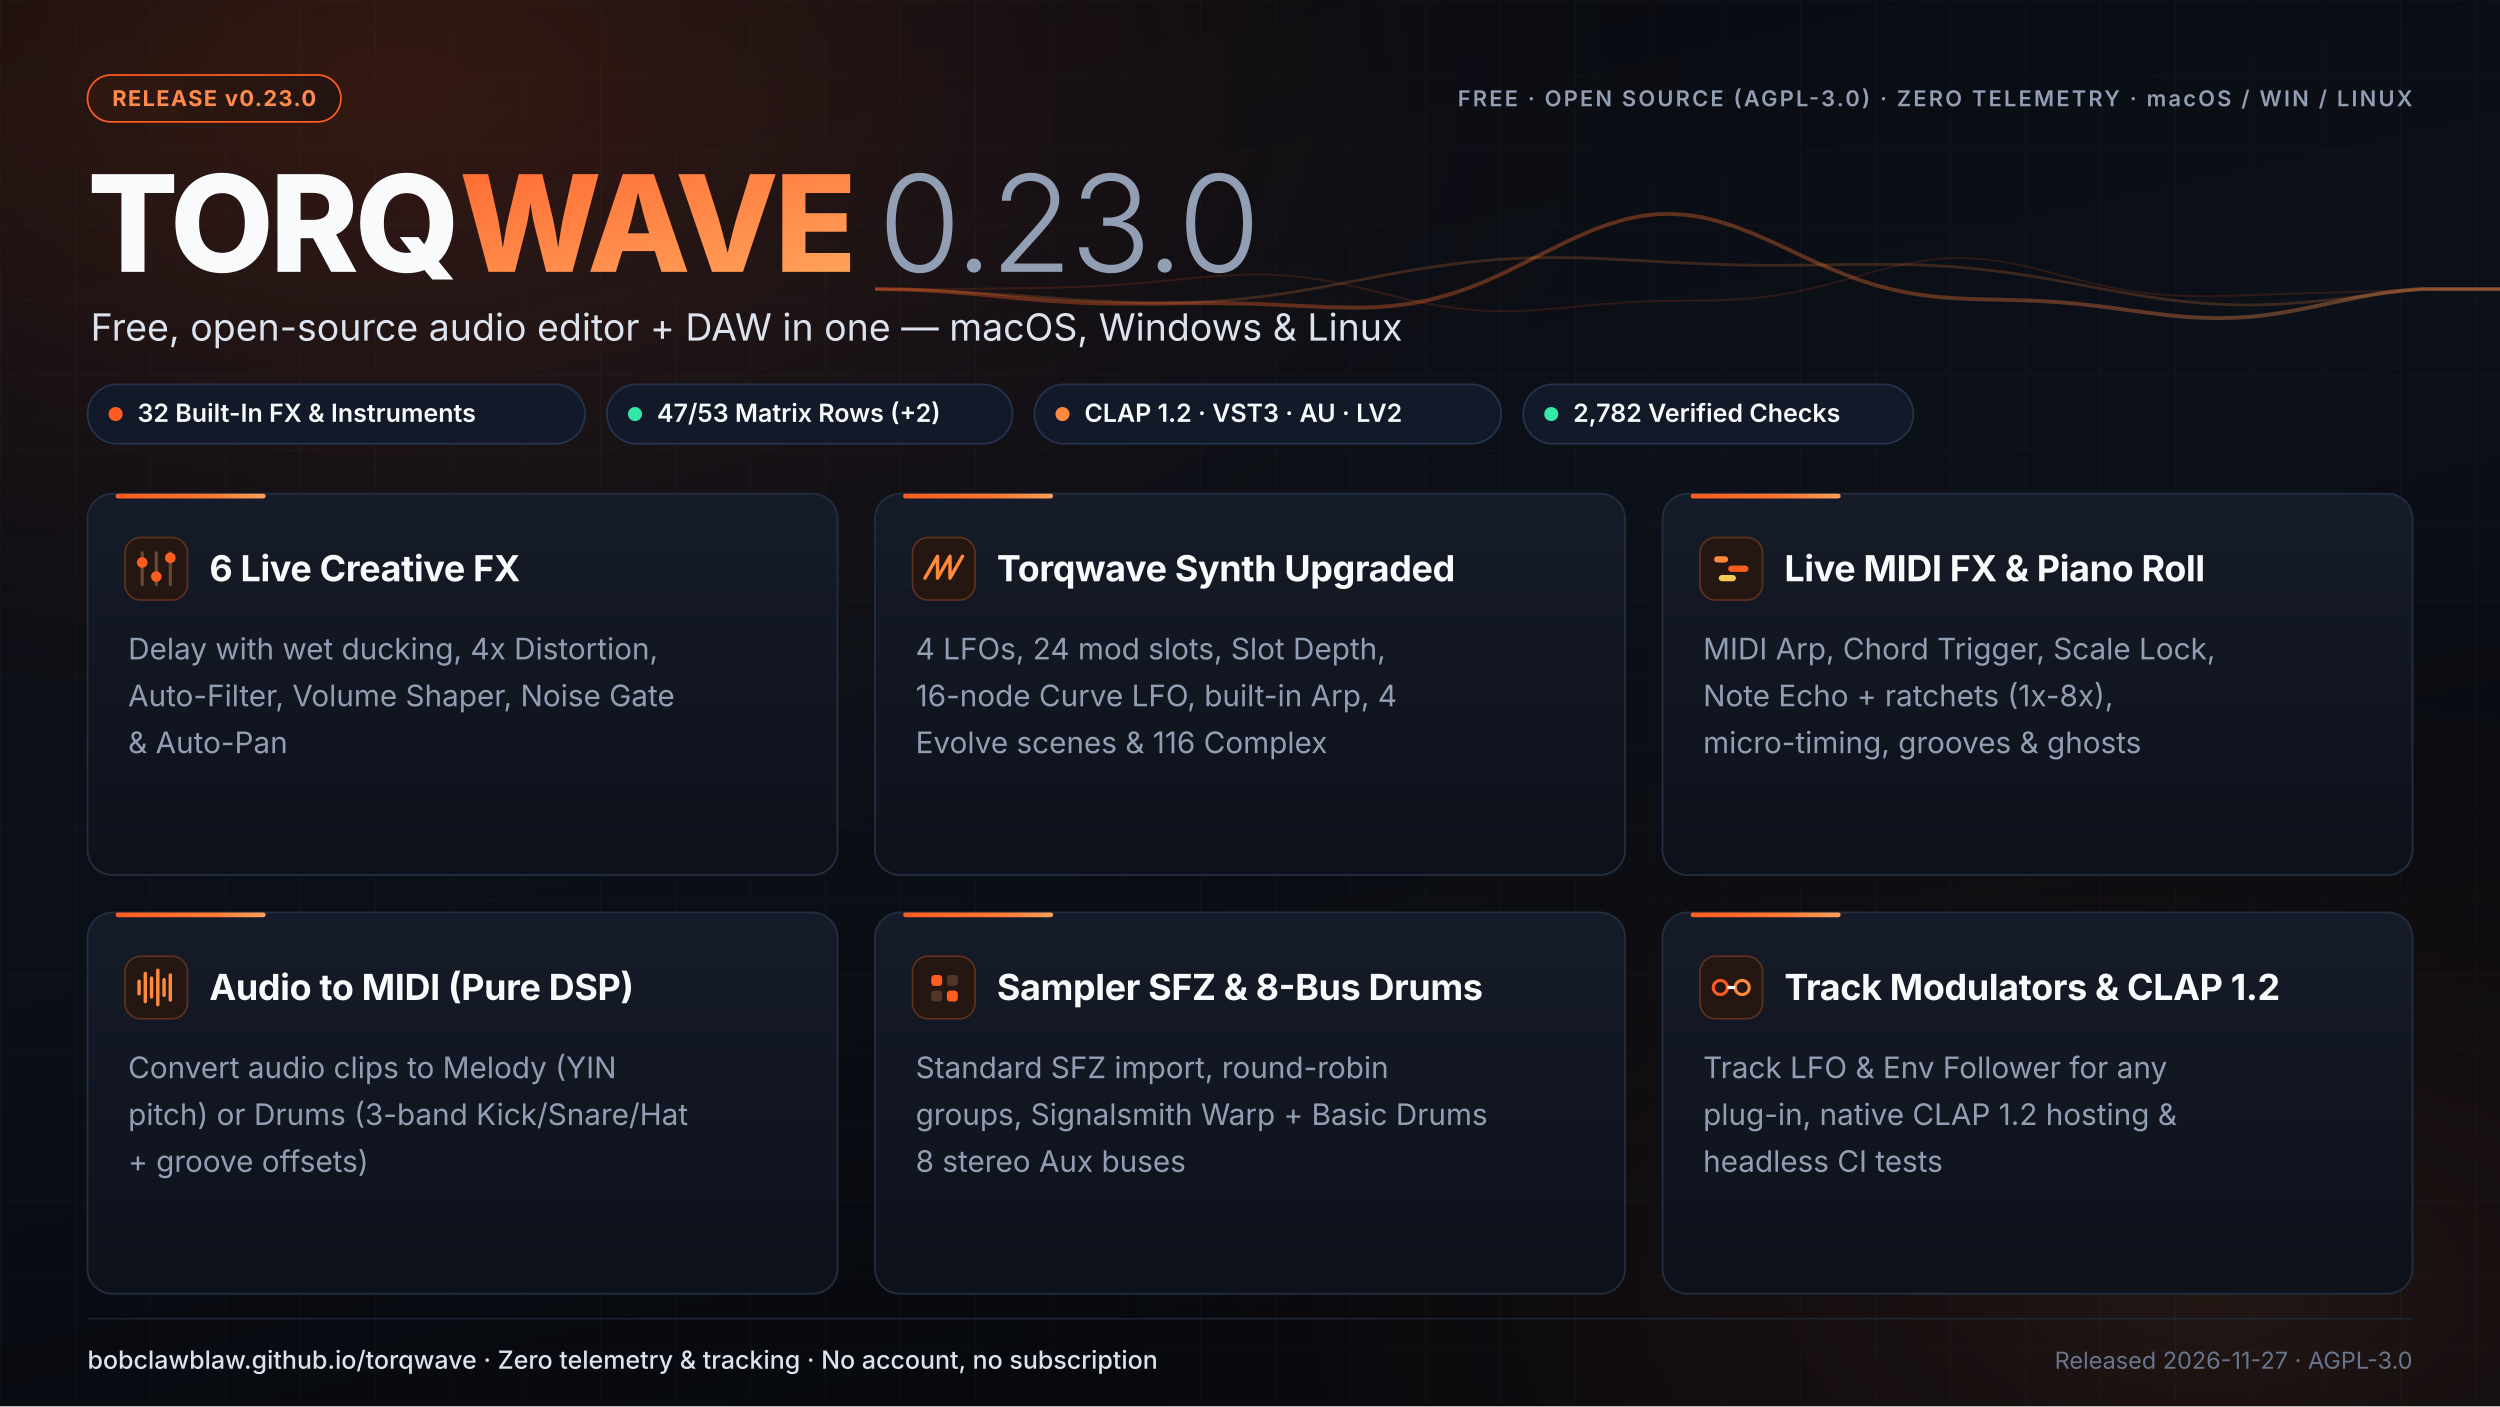
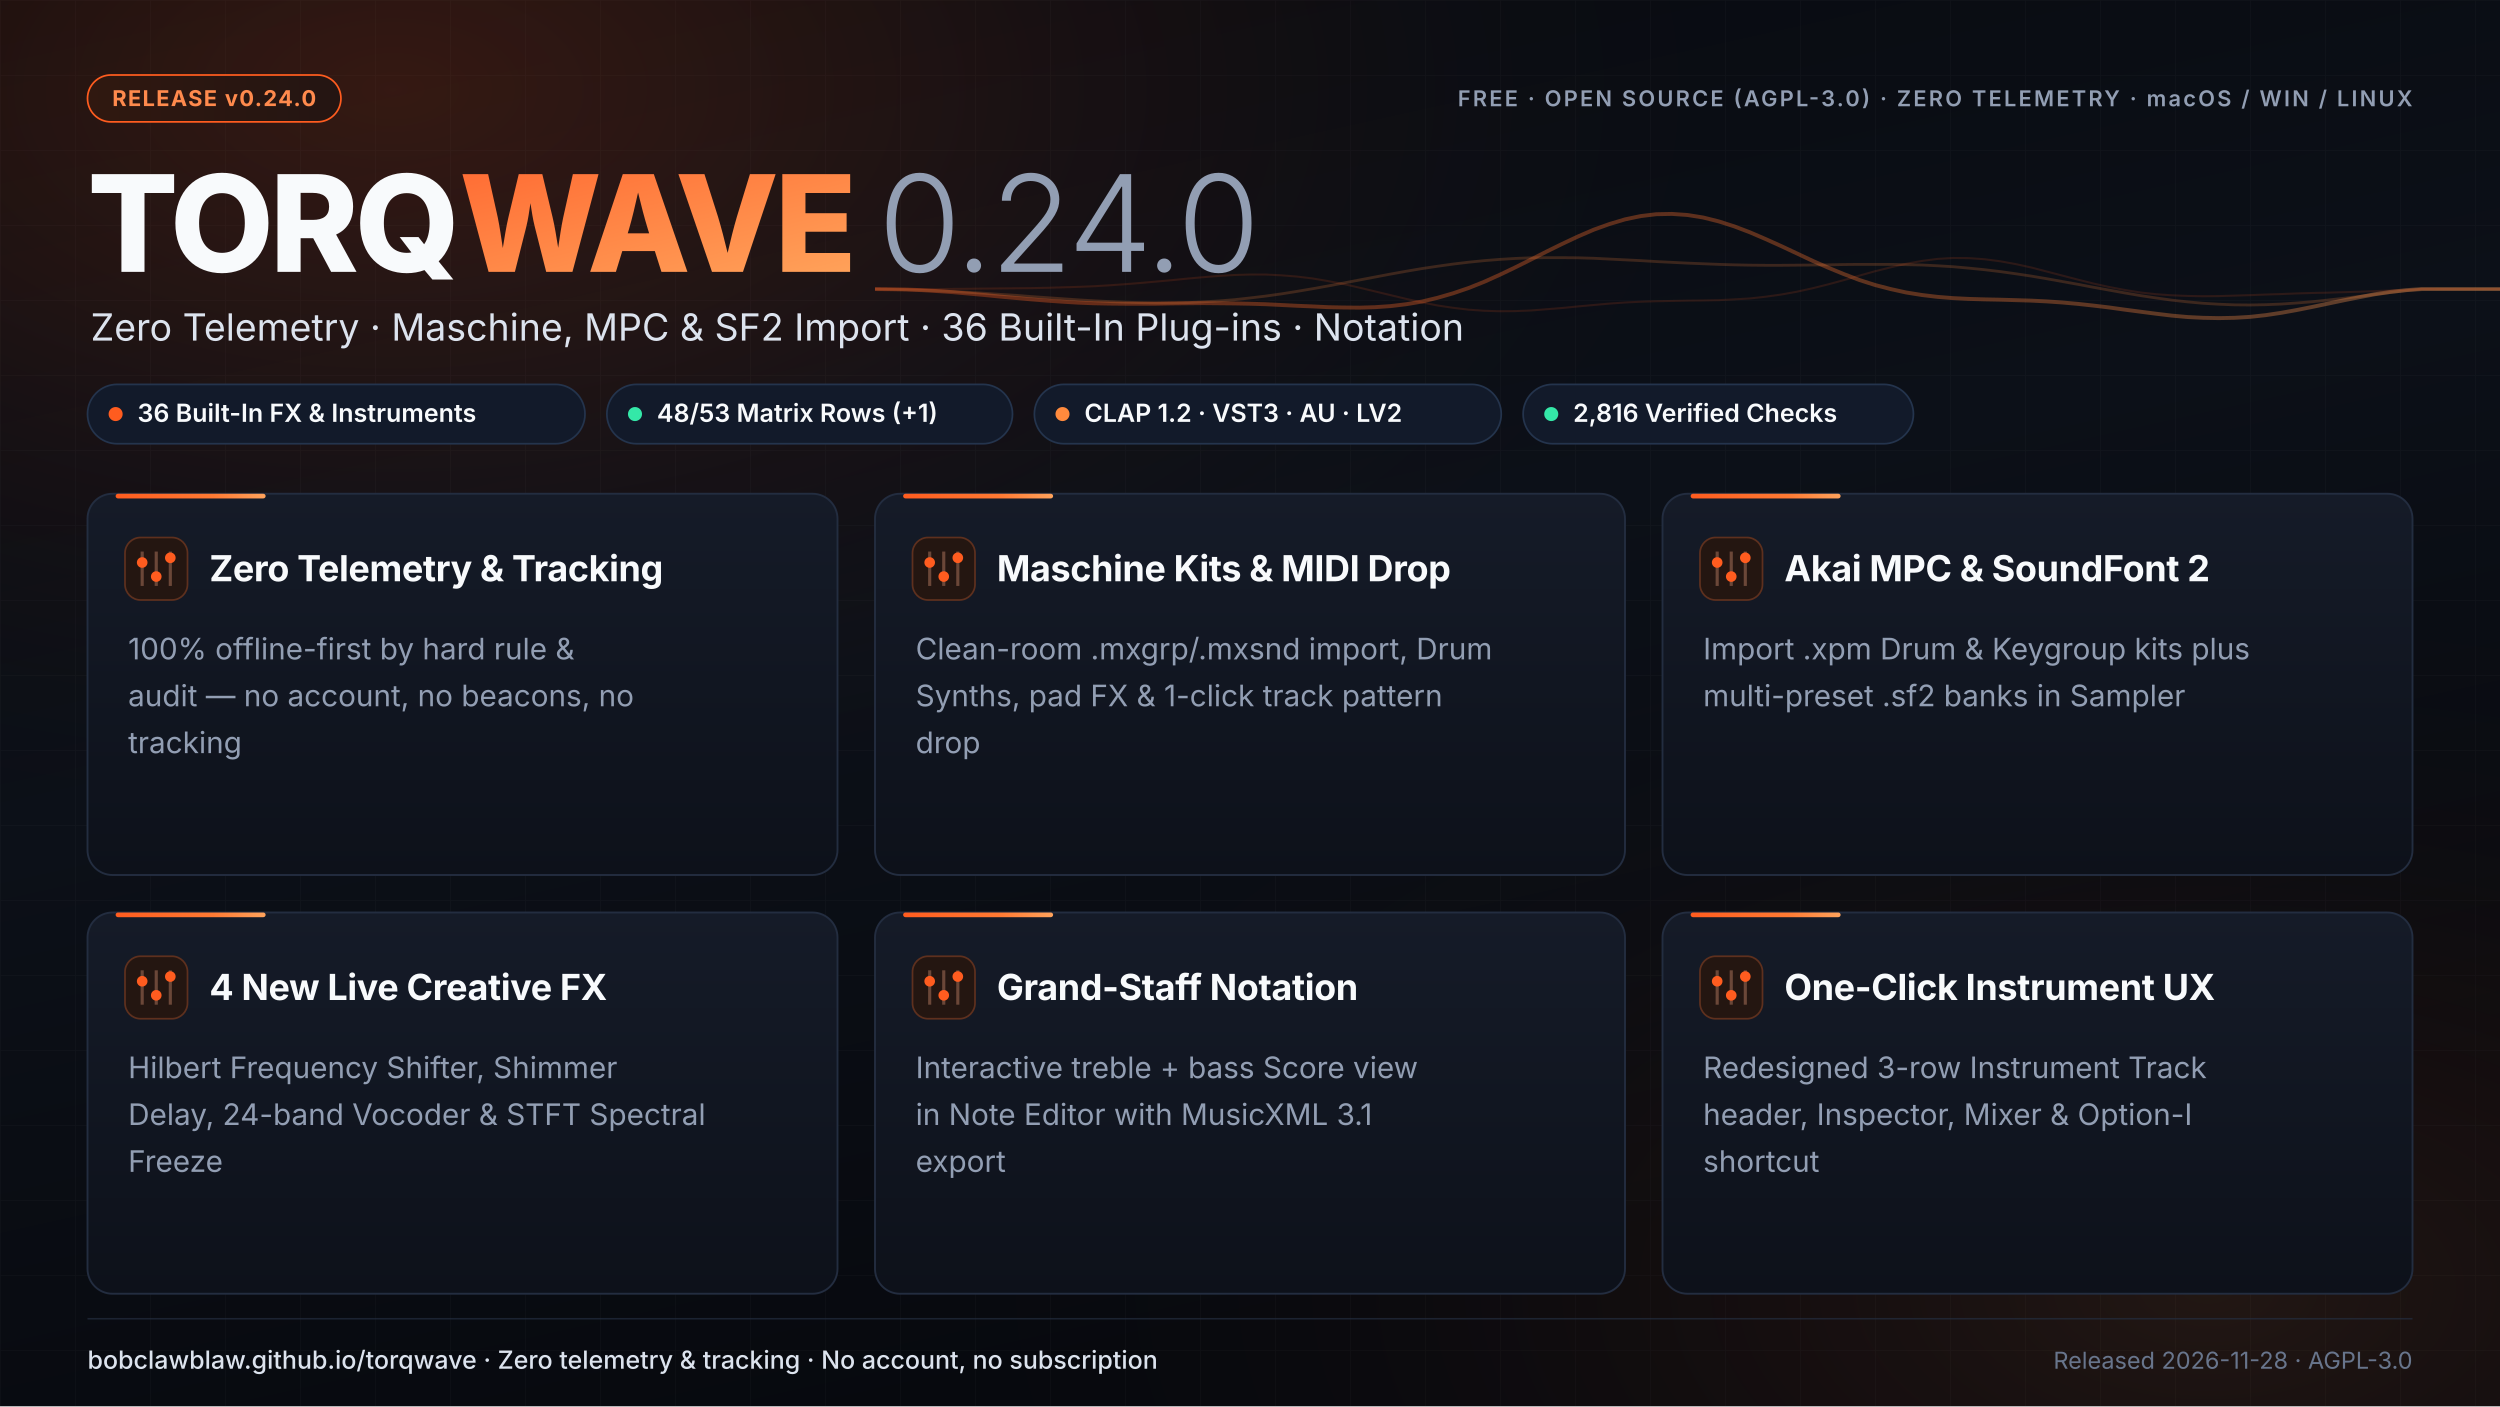
<svg xmlns="http://www.w3.org/2000/svg" width="1600" height="900" viewBox="0 0 1600 900" font-family="SF Pro Display, -apple-system, BlinkMacSystemFont, Helvetica Neue, Inter, Arial, sans-serif">
  <defs>
    <linearGradient id="bgGrad" x1="0" y1="0" x2="0.4" y2="1">
      <stop offset="0%" stop-color="#07090e" />
      <stop offset="52%" stop-color="#0c1018" />
      <stop offset="100%" stop-color="#07090e" />
    </linearGradient>
    <radialGradient id="glowBrand" cx="0.16" cy="0.06" r="0.56">
      <stop offset="0%" stop-color="#ff5c1f" stop-opacity="0.18" />
      <stop offset="55%" stop-color="#ff5c1f" stop-opacity="0.045" />
      <stop offset="100%" stop-color="#07090e" stop-opacity="0" />
    </radialGradient>
    <radialGradient id="glowWarm" cx="0.88" cy="0.92" r="0.54">
      <stop offset="0%" stop-color="#ff8a3d" stop-opacity="0.11" />
      <stop offset="55%" stop-color="#c84110" stop-opacity="0.03" />
      <stop offset="100%" stop-color="#07090e" stop-opacity="0" />
    </radialGradient>
    <linearGradient id="cardGrad" x1="0" y1="0" x2="0" y2="1">
      <stop offset="0%" stop-color="#151b28" />
      <stop offset="100%" stop-color="#0d111a" />
    </linearGradient>
    <linearGradient id="panelGrad" x1="0" y1="0" x2="0" y2="1">
      <stop offset="0%" stop-color="#171e2c" />
      <stop offset="100%" stop-color="#0e131d" />
    </linearGradient>
    <linearGradient id="tqColGrad" x1="0" y1="0" x2="0" y2="1">
      <stop offset="0%" stop-color="#291914" stop-opacity="0.96" />
      <stop offset="100%" stop-color="#14141d" stop-opacity="0.94" />
    </linearGradient>
    <linearGradient id="accentH" x1="0" y1="0" x2="1" y2="0">
      <stop offset="0%" stop-color="#ff5c1f" />
      <stop offset="65%" stop-color="#ff7a33" />
      <stop offset="100%" stop-color="#ffa35c" />
    </linearGradient>
    <linearGradient id="accentFade" x1="0" y1="0" x2="1" y2="0">
      <stop offset="0%" stop-color="#ff5c1f" stop-opacity="0.92" />
      <stop offset="45%" stop-color="#ff8a3d" stop-opacity="0.45" />
      <stop offset="100%" stop-color="#ff8a3d" stop-opacity="0" />
    </linearGradient>
    <linearGradient id="barYes" x1="0" y1="0" x2="1" y2="0">
      <stop offset="0%" stop-color="#1fa87a" />
      <stop offset="100%" stop-color="#34e8a8" />
    </linearGradient>
    <linearGradient id="barYesV" x1="0" y1="1" x2="0" y2="0">
      <stop offset="0%" stop-color="#147a5b" />
      <stop offset="65%" stop-color="#22bd89" />
      <stop offset="100%" stop-color="#34e8a8" />
    </linearGradient>
    <linearGradient id="barPart" x1="0" y1="0" x2="1" y2="0">
      <stop offset="0%" stop-color="#8b6918" />
      <stop offset="100%" stop-color="#bf9226" />
    </linearGradient>
    <linearGradient id="kpiText" x1="0" y1="0" x2="1" y2="1">
      <stop offset="0%" stop-color="#ff6e35" />
      <stop offset="100%" stop-color="#ffa159" />
    </linearGradient>
    <linearGradient id="pillBg" x1="0" y1="0" x2="1" y2="0">
      <stop offset="0%" stop-color="#301810" />
      <stop offset="100%" stop-color="#241512" />
    </linearGradient>
    <linearGradient id="deltaBg" x1="0" y1="0" x2="1" y2="0">
      <stop offset="0%" stop-color="#113025" />
      <stop offset="100%" stop-color="#112829" />
    </linearGradient>
    <pattern id="studioGrid" width="48" height="48" patternUnits="userSpaceOnUse">
      <path d="M 48 0 L 0 0 0 48" fill="none" stroke="#ffffff" stroke-opacity="0.025" stroke-width="1" />
    </pattern>
  </defs>
  <rect width="1600" height="900" fill="url(#bgGrad)" />
  <rect width="1600" height="900" fill="url(#studioGrid)" />
  <rect width="1600" height="900" fill="url(#glowBrand)" />
  <rect width="1600" height="900" fill="url(#glowWarm)" />
  <polyline points="560,185.0 570,185.1 580,185.3 590,185.7 600,186.3 610,187.0 620,187.9 630,188.8 640,189.8 650,190.7 660,191.6 670,192.4 680,193.1 690,193.7 700,194.1 710,194.3 720,194.4 730,194.4 740,194.4 750,194.2 760,194.1 770,194.0 780,194.1 790,194.2 800,194.4 810,194.7 820,195.2 830,195.7 840,196.1 850,196.6 860,196.8 870,196.9 880,196.6 890,195.9 900,194.7 910,193.0 920,190.6 930,187.7 940,184.3 950,180.3 960,175.8 970,171.0 980,166.0 990,160.9 1000,156.0 1010,151.3 1020,147.0 1030,143.4 1040,140.4 1050,138.3 1060,137.1 1070,136.9 1080,137.6 1090,139.2 1100,141.7 1110,144.9 1120,148.7 1130,153.0 1140,157.5 1150,162.2 1160,166.9 1170,171.3 1180,175.4 1190,179.2 1200,182.4 1210,185.0 1220,187.2 1230,188.8 1240,190.0 1250,190.8 1260,191.3 1270,191.6 1280,191.8 1290,192.1 1300,192.4 1310,192.9 1320,193.6 1330,194.5 1340,195.6 1350,196.8 1360,198.2 1370,199.5 1380,200.8 1390,202.0 1400,202.9 1410,203.4 1420,203.6 1430,203.4 1440,202.8 1450,201.7 1460,200.2 1470,198.4 1480,196.4 1490,194.3 1500,192.2 1510,190.2 1520,188.3 1530,186.8 1540,185.7 1550,185.0 1560,185.0 1570,185.0 1580,185.0 1590,185.0 1600,185.0 1610,185.0" fill="none" stroke="url(#accentH)" stroke-opacity="0.34" stroke-width="2.5" />
  <polyline points="560,185.0 570,185.2 580,185.4 590,185.8 600,186.2 610,186.6 620,187.1 630,187.7 640,188.4 650,189.0 660,189.8 670,190.5 680,191.2 690,191.9 700,192.5 710,193.0 720,193.4 730,193.7 740,193.9 750,193.9 760,193.7 770,193.2 780,192.6 790,191.8 800,190.7 810,189.5 820,188.1 830,186.5 840,184.8 850,183.0 860,181.1 870,179.2 880,177.3 890,175.4 900,173.6 910,171.9 920,170.4 930,169.0 940,167.8 950,166.8 960,166.0 970,165.4 980,165.0 990,164.9 1000,164.9 1010,165.0 1020,165.3 1030,165.8 1040,166.3 1050,166.8 1060,167.4 1070,167.9 1080,168.4 1090,168.8 1100,169.2 1110,169.5 1120,169.7 1130,169.8 1140,169.8 1150,169.7 1160,169.6 1170,169.5 1180,169.3 1190,169.2 1200,169.2 1210,169.2 1220,169.4 1230,169.6 1240,170.1 1250,170.7 1260,171.6 1270,172.6 1280,173.8 1290,175.2 1300,176.7 1310,178.4 1320,180.2 1330,182.0 1340,183.9 1350,185.7 1360,187.5 1370,189.2 1380,190.7 1390,192.1 1400,193.2 1410,194.1 1420,194.7 1430,195.1 1440,195.2 1450,195.0 1460,194.6 1470,193.9 1480,193.1 1490,192.0 1500,190.9 1510,189.7 1520,188.4 1530,187.2 1540,186.0 1550,185.0 1560,185.0 1570,185.0 1580,185.0 1590,185.0 1600,185.0 1610,185.0" fill="none" stroke="#ff8a3d" stroke-opacity="0.2" stroke-width="1.8" />
  <polyline points="560,185.0 570,185.1 580,185.1 590,185.1 600,185.0 610,184.9 620,184.8 630,184.7 640,184.6 650,184.5 660,184.4 670,184.2 680,183.9 690,183.6 700,183.2 710,182.6 720,181.9 730,181.1 740,180.2 750,179.3 760,178.3 770,177.4 780,176.6 790,176.0 800,175.7 810,175.7 820,176.2 830,177.0 840,178.2 850,179.9 860,181.8 870,184.1 880,186.5 890,188.9 900,191.3 910,193.5 920,195.5 930,197.0 940,198.2 950,198.9 960,199.2 970,199.1 980,198.7 990,197.9 1000,197.1 1010,196.1 1020,195.2 1030,194.3 1040,193.6 1050,193.1 1060,192.8 1070,192.6 1080,192.4 1090,192.3 1100,192.1 1110,191.6 1120,191.0 1130,189.9 1140,188.5 1150,186.7 1160,184.5 1170,182.0 1180,179.3 1190,176.4 1200,173.6 1210,171.1 1220,168.8 1230,167.0 1240,165.7 1250,165.1 1260,165.2 1270,165.9 1280,167.2 1290,169.0 1300,171.2 1310,173.8 1320,176.4 1330,179.0 1340,181.5 1350,183.7 1360,185.6 1370,187.2 1380,188.3 1390,189.0 1400,189.4 1410,189.6 1420,189.5 1430,189.2 1440,188.9 1450,188.5 1460,188.2 1470,187.8 1480,187.5 1490,187.3 1500,187.0 1510,186.7 1520,186.3 1530,185.9 1540,185.5 1550,185.0 1560,185.0 1570,185.0 1580,185.0 1590,185.0 1600,185.0 1610,185.0" fill="none" stroke="#ff5c1f" stroke-opacity="0.14" stroke-width="1.3" />
  <rect x="56.0" y="48.0" width="162.2" height="30.0" rx="15.0" fill="url(#pillBg)" stroke="#ff5c1f" stroke-width="1.1" />
-   <text x="137.1" y="67.9" font-size="14" fill="#ff8a4d" text-anchor="middle" font-weight="bold" letter-spacing="0.06em">RELEASE v0.23.0</text>
+   <text x="137.1" y="67.9" font-size="14" fill="#ff8a4d" text-anchor="middle" font-weight="bold" letter-spacing="0.06em">RELEASE v0.24.0</text>
  <text x="1544.0" y="68.0" font-size="14" fill="#929eb3" text-anchor="end" font-weight="600" letter-spacing="0.10em">FREE · OPEN SOURCE (AGPL-3.0) · ZERO TELEMETRY · macOS / WIN / LINUX</text>
  <text x="56.0" y="174.0" font-size="86" fill="#f8fafc" text-anchor="start" font-weight="800" letter-spacing="-0.03em">TORQ</text>
  <text x="294.0" y="174.0" font-size="86" fill="url(#kpiText)" text-anchor="start" font-weight="800" letter-spacing="-0.03em">WAVE</text>
-   <text x="562.0" y="174.0" font-size="86" fill="#929eb3" text-anchor="start" font-weight="300" letter-spacing="-0.02em">0.23.0</text>
-   <text x="58.0" y="218.0" font-size="24" fill="#dce3ee" text-anchor="start" font-weight="400">Free, open-source audio editor + DAW in one — macOS, Windows &amp; Linux</text>
+   <text x="562.0" y="174.0" font-size="86" fill="#929eb3" text-anchor="start" font-weight="300" letter-spacing="-0.02em">0.24.0</text>
+   <text x="58.0" y="218.0" font-size="24" fill="#dce3ee" text-anchor="start" font-weight="400">Zero Telemetry · Maschine, MPC &amp; SF2 Import · 36 Built-In Plug-ins · Notation</text>
  <rect x="56.0" y="246.0" width="318.4" height="38.0" rx="19" fill="#121a2a" stroke="#24344d" stroke-width="1.1" />
  <circle cx="74.0" cy="265" r="4.5" fill="#ff5c1f" />
-   <text x="88.0" y="270.0" font-size="16" fill="#f8fafc" text-anchor="start" font-weight="600">32 Built-In FX &amp; Instruments</text>
+   <text x="88.0" y="270.0" font-size="16" fill="#f8fafc" text-anchor="start" font-weight="600">36 Built-In FX &amp; Instruments</text>
  <rect x="388.4" y="246.0" width="259.6" height="38.0" rx="19" fill="#121a2a" stroke="#24344d" stroke-width="1.1" />
  <circle cx="406.4" cy="265" r="4.5" fill="#34e8a8" />
-   <text x="420.4" y="270.0" font-size="16" fill="#f8fafc" text-anchor="start" font-weight="600">47/53 Matrix Rows (+2)</text>
+   <text x="420.4" y="270.0" font-size="16" fill="#f8fafc" text-anchor="start" font-weight="600">48/53 Matrix Rows (+1)</text>
  <rect x="662.0" y="246.0" width="298.8" height="38.0" rx="19" fill="#121a2a" stroke="#24344d" stroke-width="1.1" />
  <circle cx="680.0" cy="265" r="4.5" fill="#ff8a3d" />
  <text x="694.0" y="270.0" font-size="16" fill="#f8fafc" text-anchor="start" font-weight="600">CLAP 1.2 · VST3 · AU · LV2</text>
  <rect x="974.8" y="246.0" width="249.8" height="38.0" rx="19" fill="#121a2a" stroke="#24344d" stroke-width="1.1" />
  <circle cx="992.8" cy="265" r="4.5" fill="#34e8a8" />
-   <text x="1006.8" y="270.0" font-size="16" fill="#f8fafc" text-anchor="start" font-weight="600">2,782 Verified Checks</text>
+   <text x="1006.8" y="270.0" font-size="16" fill="#f8fafc" text-anchor="start" font-weight="600">2,816 Verified Checks</text>
  <rect x="56.0" y="316.0" width="480.0" height="244.0" rx="16" fill="url(#cardGrad)" stroke="#232d40" stroke-width="1.2" />
  <rect x="74.0" y="316.0" width="96.0" height="3.0" rx="1.5" fill="url(#accentH)" />
  <rect x="80.0" y="344.0" width="40.0" height="40.0" rx="10" fill="#241611" stroke="#5e301e" stroke-width="1.1" />
  <line x1="91.0" y1="353.0" x2="91.0" y2="375.0" stroke="#6b4738" stroke-width="2" />
  <circle cx="91" cy="360" r="3.4" fill="#ff5c1f" />
  <line x1="100.0" y1="353.0" x2="100.0" y2="375.0" stroke="#6b4738" stroke-width="2" />
  <circle cx="100" cy="369" r="3.4" fill="#ff5c1f" />
  <line x1="109.0" y1="353.0" x2="109.0" y2="375.0" stroke="#6b4738" stroke-width="2" />
  <circle cx="109" cy="357" r="3.4" fill="#ff5c1f" />
-   <text x="134.0" y="372.0" font-size="23" fill="#f8fafc" text-anchor="start" font-weight="700" letter-spacing="-0.01em">6 Live Creative FX</text>
-   <text x="82.0" y="422.0" font-size="19" fill="#929eb3" text-anchor="start" font-weight="400">Delay with wet ducking, 4x Distortion,</text>
-   <text x="82.0" y="452.0" font-size="19" fill="#929eb3" text-anchor="start" font-weight="400">Auto-Filter, Volume Shaper, Noise Gate</text>
-   <text x="82.0" y="482.0" font-size="19" fill="#929eb3" text-anchor="start" font-weight="400">&amp; Auto-Pan</text>
+   <text x="134.0" y="372.0" font-size="23" fill="#f8fafc" text-anchor="start" font-weight="700" letter-spacing="-0.01em">Zero Telemetry &amp; Tracking</text>
+   <text x="82.0" y="422.0" font-size="19" fill="#929eb3" text-anchor="start" font-weight="400">100% offline-first by hard rule &amp;</text>
+   <text x="82.0" y="452.0" font-size="19" fill="#929eb3" text-anchor="start" font-weight="400">audit — no account, no beacons, no</text>
+   <text x="82.0" y="482.0" font-size="19" fill="#929eb3" text-anchor="start" font-weight="400">tracking</text>
  <rect x="560.0" y="316.0" width="480.0" height="244.0" rx="16" fill="url(#cardGrad)" stroke="#232d40" stroke-width="1.2" />
  <rect x="578.0" y="316.0" width="96.0" height="3.0" rx="1.5" fill="url(#accentH)" />
  <rect x="584.0" y="344.0" width="40.0" height="40.0" rx="10" fill="#241611" stroke="#5e301e" stroke-width="1.1" />
-   <polyline points="592,370 600,356 600,370 608,356 608,370 616,356" fill="none" stroke="#ff8a3d" stroke-width="2.2" stroke-linecap="round" stroke-linejoin="round" />
-   <text x="638.0" y="372.0" font-size="23" fill="#f8fafc" text-anchor="start" font-weight="700" letter-spacing="-0.01em">Torqwave Synth Upgraded</text>
-   <text x="586.0" y="422.0" font-size="19" fill="#929eb3" text-anchor="start" font-weight="400">4 LFOs, 24 mod slots, Slot Depth,</text>
-   <text x="586.0" y="452.0" font-size="19" fill="#929eb3" text-anchor="start" font-weight="400">16-node Curve LFO, built-in Arp, 4</text>
-   <text x="586.0" y="482.0" font-size="19" fill="#929eb3" text-anchor="start" font-weight="400">Evolve scenes &amp; 116 Complex</text>
+   <line x1="595.0" y1="353.0" x2="595.0" y2="375.0" stroke="#6b4738" stroke-width="2" />
+   <circle cx="595" cy="360" r="3.4" fill="#ff5c1f" />
+   <line x1="604.0" y1="353.0" x2="604.0" y2="375.0" stroke="#6b4738" stroke-width="2" />
+   <circle cx="604" cy="369" r="3.4" fill="#ff5c1f" />
+   <line x1="613.0" y1="353.0" x2="613.0" y2="375.0" stroke="#6b4738" stroke-width="2" />
+   <circle cx="613" cy="357" r="3.4" fill="#ff5c1f" />
+   <text x="638.0" y="372.0" font-size="23" fill="#f8fafc" text-anchor="start" font-weight="700" letter-spacing="-0.01em">Maschine Kits &amp; MIDI Drop</text>
+   <text x="586.0" y="422.0" font-size="19" fill="#929eb3" text-anchor="start" font-weight="400">Clean-room .mxgrp/.mxsnd import, Drum</text>
+   <text x="586.0" y="452.0" font-size="19" fill="#929eb3" text-anchor="start" font-weight="400">Synths, pad FX &amp; 1-click track pattern</text>
+   <text x="586.0" y="482.0" font-size="19" fill="#929eb3" text-anchor="start" font-weight="400">drop</text>
  <rect x="1064.0" y="316.0" width="480.0" height="244.0" rx="16" fill="url(#cardGrad)" stroke="#232d40" stroke-width="1.2" />
  <rect x="1082.0" y="316.0" width="96.0" height="3.0" rx="1.5" fill="url(#accentH)" />
  <rect x="1088.0" y="344.0" width="40.0" height="40.0" rx="10" fill="#241611" stroke="#5e301e" stroke-width="1.1" />
-   <rect x="1097.0" y="356.0" width="9.0" height="4.0" rx="2" fill="#ff8a3d" />
-   <rect x="1106.0" y="362.0" width="13.0" height="4.0" rx="2" fill="#ff5c1f" />
-   <rect x="1100.0" y="368.0" width="11.0" height="4.0" rx="2" fill="#f4ca53" />
-   <text x="1142.0" y="372.0" font-size="23" fill="#f8fafc" text-anchor="start" font-weight="700" letter-spacing="-0.01em">Live MIDI FX &amp; Piano Roll</text>
-   <text x="1090.0" y="422.0" font-size="19" fill="#929eb3" text-anchor="start" font-weight="400">MIDI Arp, Chord Trigger, Scale Lock,</text>
-   <text x="1090.0" y="452.0" font-size="19" fill="#929eb3" text-anchor="start" font-weight="400">Note Echo + ratchets (1x-8x),</text>
-   <text x="1090.0" y="482.0" font-size="19" fill="#929eb3" text-anchor="start" font-weight="400">micro-timing, grooves &amp; ghosts</text>
+   <line x1="1099.0" y1="353.0" x2="1099.0" y2="375.0" stroke="#6b4738" stroke-width="2" />
+   <circle cx="1099" cy="360" r="3.4" fill="#ff5c1f" />
+   <line x1="1108.0" y1="353.0" x2="1108.0" y2="375.0" stroke="#6b4738" stroke-width="2" />
+   <circle cx="1108" cy="369" r="3.4" fill="#ff5c1f" />
+   <line x1="1117.0" y1="353.0" x2="1117.0" y2="375.0" stroke="#6b4738" stroke-width="2" />
+   <circle cx="1117" cy="357" r="3.4" fill="#ff5c1f" />
+   <text x="1142.0" y="372.0" font-size="23" fill="#f8fafc" text-anchor="start" font-weight="700" letter-spacing="-0.01em">Akai MPC &amp; SoundFont 2</text>
+   <text x="1090.0" y="422.0" font-size="19" fill="#929eb3" text-anchor="start" font-weight="400">Import .xpm Drum &amp; Keygroup kits plus</text>
+   <text x="1090.0" y="452.0" font-size="19" fill="#929eb3" text-anchor="start" font-weight="400">multi-preset .sf2 banks in Sampler</text>
  <rect x="56.0" y="584.0" width="480.0" height="244.0" rx="16" fill="url(#cardGrad)" stroke="#232d40" stroke-width="1.2" />
  <rect x="74.0" y="584.0" width="96.0" height="3.0" rx="1.5" fill="url(#accentH)" />
  <rect x="80.0" y="612.0" width="40.0" height="40.0" rx="10" fill="#241611" stroke="#5e301e" stroke-width="1.1" />
-   <line x1="89" y1="628" x2="89" y2="636" stroke="#ff8a3d" stroke-width="2.2" stroke-linecap="round" />
-   <line x1="93" y1="623" x2="93" y2="641" stroke="#ff8a3d" stroke-width="2.2" stroke-linecap="round" />
-   <line x1="97" y1="626" x2="97" y2="638" stroke="#ff8a3d" stroke-width="2.2" stroke-linecap="round" />
-   <line x1="101" y1="621" x2="101" y2="643" stroke="#ff8a3d" stroke-width="2.2" stroke-linecap="round" />
-   <line x1="105" y1="627" x2="105" y2="637" stroke="#ff8a3d" stroke-width="2.2" stroke-linecap="round" />
-   <line x1="109" y1="624" x2="109" y2="640" stroke="#ff8a3d" stroke-width="2.2" stroke-linecap="round" />
-   <text x="134.0" y="640.0" font-size="23" fill="#f8fafc" text-anchor="start" font-weight="700" letter-spacing="-0.01em">Audio to MIDI (Pure DSP)</text>
-   <text x="82.0" y="690.0" font-size="19" fill="#929eb3" text-anchor="start" font-weight="400">Convert audio clips to Melody (YIN</text>
-   <text x="82.0" y="720.0" font-size="19" fill="#929eb3" text-anchor="start" font-weight="400">pitch) or Drums (3-band Kick/Snare/Hat</text>
-   <text x="82.0" y="750.0" font-size="19" fill="#929eb3" text-anchor="start" font-weight="400">+ groove offsets)</text>
+   <line x1="91.0" y1="621.0" x2="91.0" y2="643.0" stroke="#6b4738" stroke-width="2" />
+   <circle cx="91" cy="628" r="3.4" fill="#ff5c1f" />
+   <line x1="100.0" y1="621.0" x2="100.0" y2="643.0" stroke="#6b4738" stroke-width="2" />
+   <circle cx="100" cy="637" r="3.4" fill="#ff5c1f" />
+   <line x1="109.0" y1="621.0" x2="109.0" y2="643.0" stroke="#6b4738" stroke-width="2" />
+   <circle cx="109" cy="625" r="3.4" fill="#ff5c1f" />
+   <text x="134.0" y="640.0" font-size="23" fill="#f8fafc" text-anchor="start" font-weight="700" letter-spacing="-0.01em">4 New Live Creative FX</text>
+   <text x="82.0" y="690.0" font-size="19" fill="#929eb3" text-anchor="start" font-weight="400">Hilbert Frequency Shifter, Shimmer</text>
+   <text x="82.0" y="720.0" font-size="19" fill="#929eb3" text-anchor="start" font-weight="400">Delay, 24-band Vocoder &amp; STFT Spectral</text>
+   <text x="82.0" y="750.0" font-size="19" fill="#929eb3" text-anchor="start" font-weight="400">Freeze</text>
  <rect x="560.0" y="584.0" width="480.0" height="244.0" rx="16" fill="url(#cardGrad)" stroke="#232d40" stroke-width="1.2" />
  <rect x="578.0" y="584.0" width="96.0" height="3.0" rx="1.5" fill="url(#accentH)" />
  <rect x="584.0" y="612.0" width="40.0" height="40.0" rx="10" fill="#241611" stroke="#5e301e" stroke-width="1.1" />
-   <rect x="596.0" y="624.0" width="7.0" height="7.0" rx="2" fill="#ff5c1f" />
-   <rect x="596.0" y="634.0" width="7.0" height="7.0" rx="2" fill="#53362a" />
-   <rect x="606.0" y="624.0" width="7.0" height="7.0" rx="2" fill="#53362a" />
-   <rect x="606.0" y="634.0" width="7.0" height="7.0" rx="2" fill="#ff5c1f" />
-   <text x="638.0" y="640.0" font-size="23" fill="#f8fafc" text-anchor="start" font-weight="700" letter-spacing="-0.01em">Sampler SFZ &amp; 8-Bus Drums</text>
-   <text x="586.0" y="690.0" font-size="19" fill="#929eb3" text-anchor="start" font-weight="400">Standard SFZ import, round-robin</text>
-   <text x="586.0" y="720.0" font-size="19" fill="#929eb3" text-anchor="start" font-weight="400">groups, Signalsmith Warp + Basic Drums</text>
-   <text x="586.0" y="750.0" font-size="19" fill="#929eb3" text-anchor="start" font-weight="400">8 stereo Aux buses</text>
+   <line x1="595.0" y1="621.0" x2="595.0" y2="643.0" stroke="#6b4738" stroke-width="2" />
+   <circle cx="595" cy="628" r="3.4" fill="#ff5c1f" />
+   <line x1="604.0" y1="621.0" x2="604.0" y2="643.0" stroke="#6b4738" stroke-width="2" />
+   <circle cx="604" cy="637" r="3.4" fill="#ff5c1f" />
+   <line x1="613.0" y1="621.0" x2="613.0" y2="643.0" stroke="#6b4738" stroke-width="2" />
+   <circle cx="613" cy="625" r="3.4" fill="#ff5c1f" />
+   <text x="638.0" y="640.0" font-size="23" fill="#f8fafc" text-anchor="start" font-weight="700" letter-spacing="-0.01em">Grand-Staff Notation</text>
+   <text x="586.0" y="690.0" font-size="19" fill="#929eb3" text-anchor="start" font-weight="400">Interactive treble + bass Score view</text>
+   <text x="586.0" y="720.0" font-size="19" fill="#929eb3" text-anchor="start" font-weight="400">in Note Editor with MusicXML 3.1</text>
+   <text x="586.0" y="750.0" font-size="19" fill="#929eb3" text-anchor="start" font-weight="400">export</text>
  <rect x="1064.0" y="584.0" width="480.0" height="244.0" rx="16" fill="url(#cardGrad)" stroke="#232d40" stroke-width="1.2" />
  <rect x="1082.0" y="584.0" width="96.0" height="3.0" rx="1.5" fill="url(#accentH)" />
  <rect x="1088.0" y="612.0" width="40.0" height="40.0" rx="10" fill="#241611" stroke="#5e301e" stroke-width="1.1" />
-   <circle cx="1101" cy="632" r="4.5" fill="none" stroke="#ff5c1f" stroke-width="2" />
-   <circle cx="1115" cy="632" r="4.5" fill="none" stroke="#ff8a3d" stroke-width="2" />
-   <line x1="1105.5" y1="632.0" x2="1110.5" y2="632.0" stroke="#f8fafc" stroke-width="2" />
-   <text x="1142.0" y="640.0" font-size="23" fill="#f8fafc" text-anchor="start" font-weight="700" letter-spacing="-0.01em">Track Modulators &amp; CLAP 1.2</text>
-   <text x="1090.0" y="690.0" font-size="19" fill="#929eb3" text-anchor="start" font-weight="400">Track LFO &amp; Env Follower for any</text>
-   <text x="1090.0" y="720.0" font-size="19" fill="#929eb3" text-anchor="start" font-weight="400">plug-in, native CLAP 1.2 hosting &amp;</text>
-   <text x="1090.0" y="750.0" font-size="19" fill="#929eb3" text-anchor="start" font-weight="400">headless CI tests</text>
+   <line x1="1099.0" y1="621.0" x2="1099.0" y2="643.0" stroke="#6b4738" stroke-width="2" />
+   <circle cx="1099" cy="628" r="3.4" fill="#ff5c1f" />
+   <line x1="1108.0" y1="621.0" x2="1108.0" y2="643.0" stroke="#6b4738" stroke-width="2" />
+   <circle cx="1108" cy="637" r="3.4" fill="#ff5c1f" />
+   <line x1="1117.0" y1="621.0" x2="1117.0" y2="643.0" stroke="#6b4738" stroke-width="2" />
+   <circle cx="1117" cy="625" r="3.4" fill="#ff5c1f" />
+   <text x="1142.0" y="640.0" font-size="23" fill="#f8fafc" text-anchor="start" font-weight="700" letter-spacing="-0.01em">One-Click Instrument UX</text>
+   <text x="1090.0" y="690.0" font-size="19" fill="#929eb3" text-anchor="start" font-weight="400">Redesigned 3-row Instrument Track</text>
+   <text x="1090.0" y="720.0" font-size="19" fill="#929eb3" text-anchor="start" font-weight="400">header, Inspector, Mixer &amp; Option-I</text>
+   <text x="1090.0" y="750.0" font-size="19" fill="#929eb3" text-anchor="start" font-weight="400">shortcut</text>
  <line x1="56.0" y1="844.0" x2="1544.0" y2="844.0" stroke="#232d40" stroke-width="1" opacity="0.7" />
  <text x="56.0" y="876.0" font-size="16" fill="#dce3ee" text-anchor="start" font-weight="500">bobclawblaw.github.io/torqwave  ·  Zero telemetry &amp; tracking  ·  No account, no subscription</text>
-   <text x="1544.0" y="876.0" font-size="15" fill="#68758c" text-anchor="end" font-weight="normal">Released 2026-11-27 · AGPL-3.0</text>
+   <text x="1544.0" y="876.0" font-size="15" fill="#68758c" text-anchor="end" font-weight="normal">Released 2026-11-28 · AGPL-3.0</text>
</svg>
